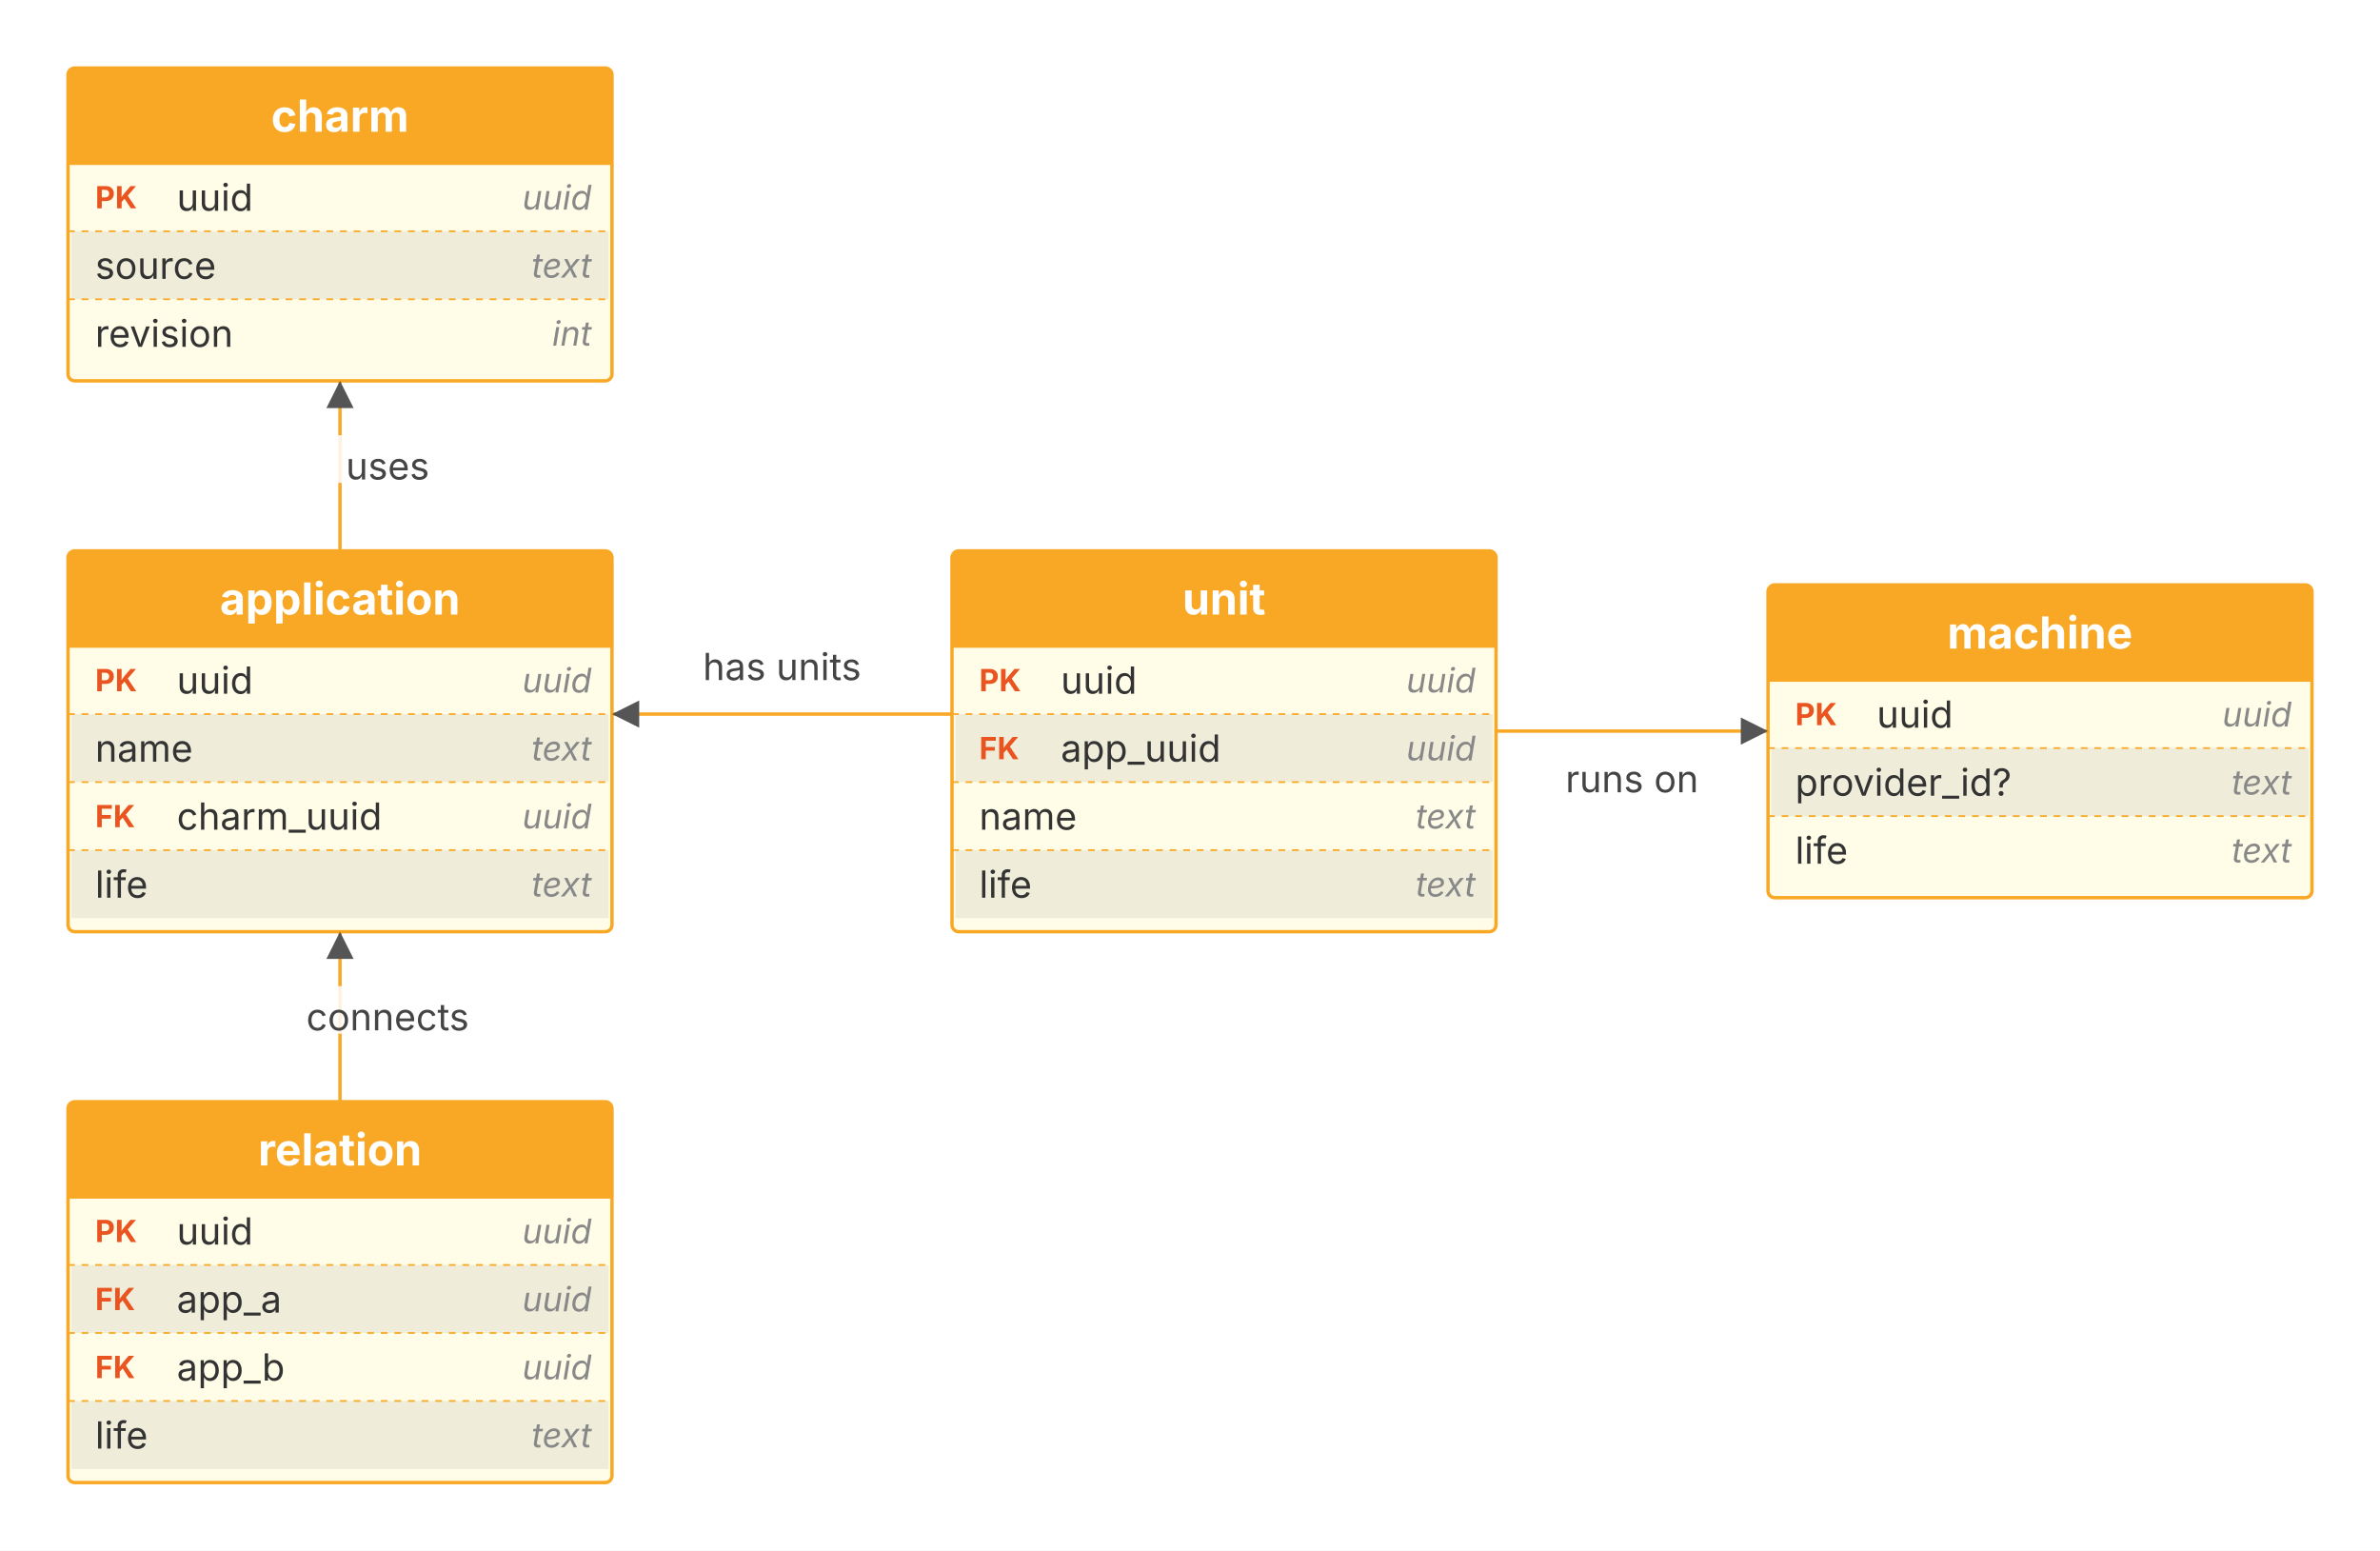
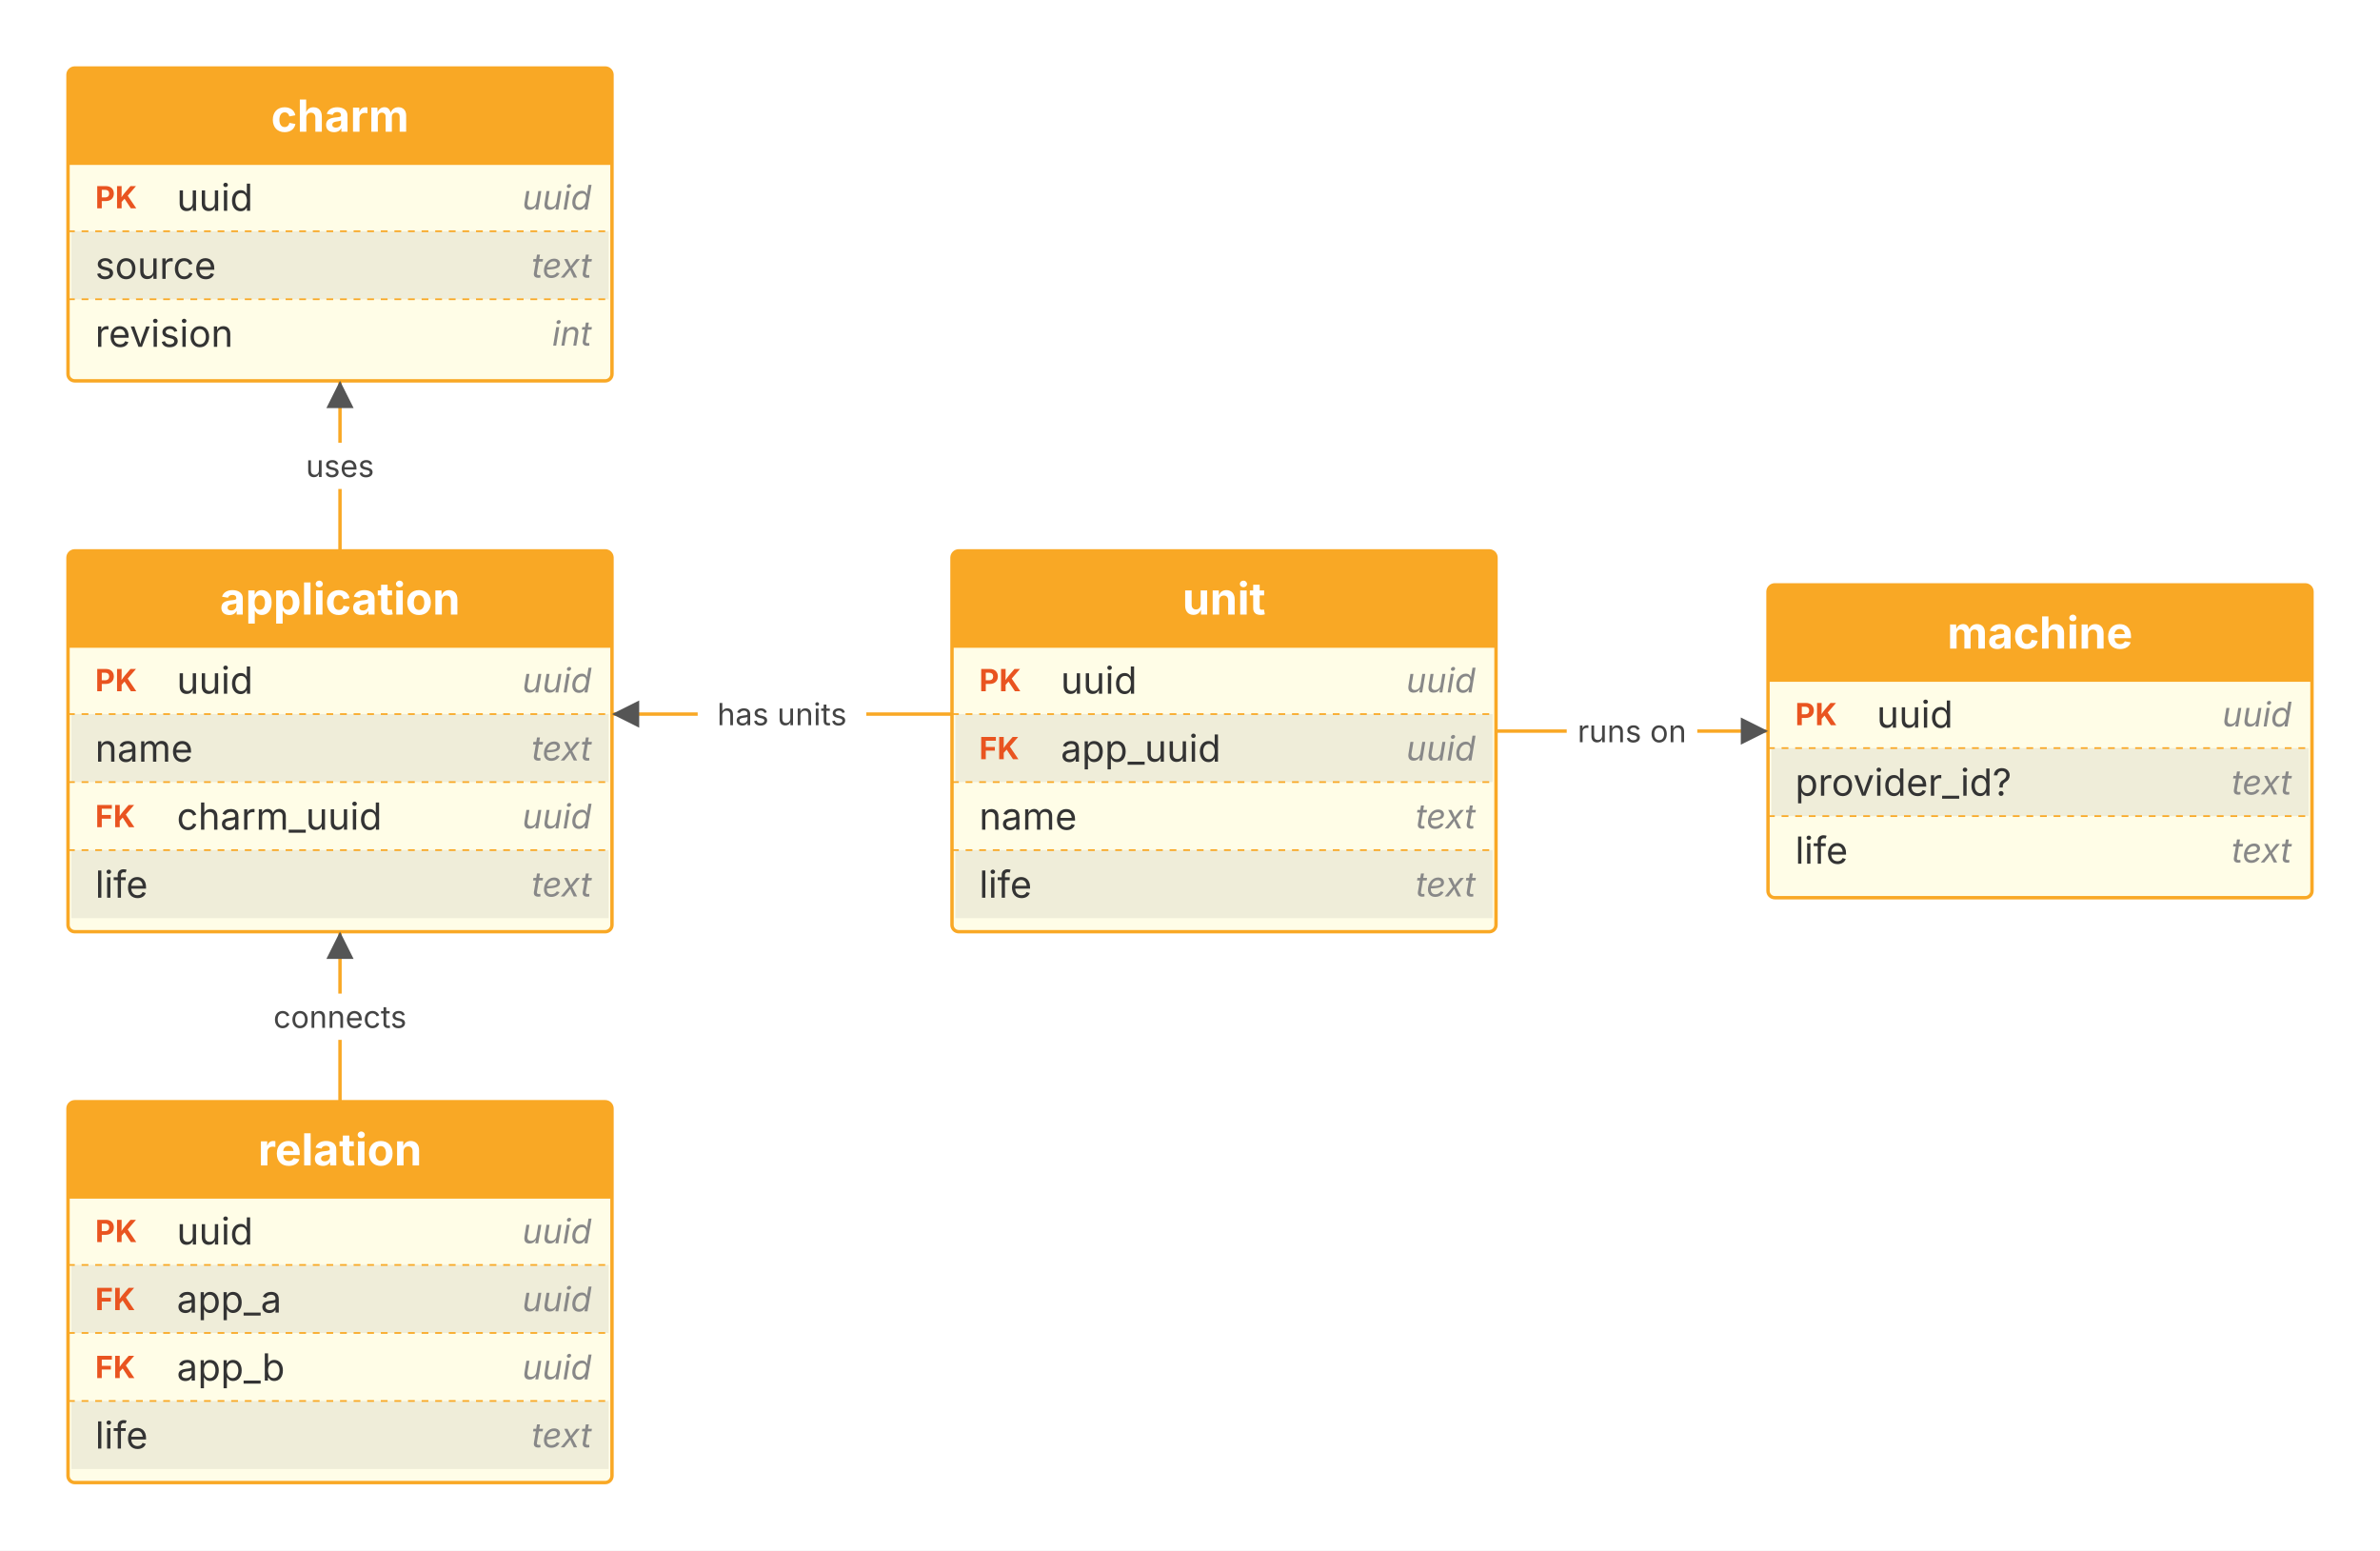
<svg xmlns="http://www.w3.org/2000/svg" width="700.0" height="456.0" viewBox="0 0 700.0 456.0">
  <defs>
    <marker markerWidth="8" markerHeight="8" viewBox="0 0 8 8" orient="auto" id="arrow" refX="8" refY="4.0">
      <path d="M0,0 L8,4.0 L0,8 Z" fill="#555555" />
    </marker>
  </defs>
  <rect x="0" y="0" width="700.0" height="456.0" fill="#FFFFFF" />
  <g id="ggarch-nodes">
    <rect x="20.0" y="162.0" width="160.0" height="112.0" fill="#FFFDE7" stroke="#F9A825" stroke-width="1" rx="2" ry="2" />
    <rect x="20.0" y="162.0" width="160.0" height="28" fill="#F9A825" stroke="none" rx="2" ry="2" />
    <rect x="20.0" y="176.0" width="160.0" height="14.0" fill="#F9A825" stroke="none" />
    <text x="100.0" y="176.0" font-size="13" font-family="'Ubuntu Sans', Ubuntu, system-ui, -apple-system, sans-serif" fill="#FFFFFF" text-anchor="middle" dominant-baseline="central" font-weight="bold">application</text>
    <path d="M20.0,190.0 L180.0,190.0" stroke="#F9A825" stroke-width="1" />
    <text x="28.0" y="200.0" font-size="9" font-family="'Ubuntu Sans', Ubuntu, system-ui, -apple-system, sans-serif" fill="#E95420" text-anchor="start" dominant-baseline="central" font-weight="bold">PK</text>
    <text x="52.0" y="200.0" font-size="11" font-family="'Ubuntu Sans', Ubuntu, system-ui, -apple-system, sans-serif" fill="#333333" text-anchor="start" dominant-baseline="central">uuid</text>
    <text x="174.0" y="200.0" font-size="10" font-family="'Ubuntu Sans', Ubuntu, system-ui, -apple-system, sans-serif" fill="#888888" text-anchor="end" dominant-baseline="central" font-style="italic">uuid</text>
    <rect x="21.0" y="210.0" width="158.0" height="20" fill="#00000010" stroke="none" />
    <path d="M20.0,210.0 L180.0,210.0" stroke="#F9A825" stroke-width="0.5" stroke-dasharray="2,2" />
    <text x="28.0" y="220.0" font-size="11" font-family="'Ubuntu Sans', Ubuntu, system-ui, -apple-system, sans-serif" fill="#333333" text-anchor="start" dominant-baseline="central">name</text>
    <text x="174.0" y="220.0" font-size="10" font-family="'Ubuntu Sans', Ubuntu, system-ui, -apple-system, sans-serif" fill="#888888" text-anchor="end" dominant-baseline="central" font-style="italic">text</text>
    <path d="M20.0,230.0 L180.0,230.0" stroke="#F9A825" stroke-width="0.5" stroke-dasharray="2,2" />
    <text x="28.0" y="240.0" font-size="9" font-family="'Ubuntu Sans', Ubuntu, system-ui, -apple-system, sans-serif" fill="#E95420" text-anchor="start" dominant-baseline="central" font-weight="bold">FK</text>
    <text x="52.0" y="240.0" font-size="11" font-family="'Ubuntu Sans', Ubuntu, system-ui, -apple-system, sans-serif" fill="#333333" text-anchor="start" dominant-baseline="central">charm_uuid</text>
    <text x="174.0" y="240.0" font-size="10" font-family="'Ubuntu Sans', Ubuntu, system-ui, -apple-system, sans-serif" fill="#888888" text-anchor="end" dominant-baseline="central" font-style="italic">uuid</text>
    <rect x="21.0" y="250.0" width="158.0" height="20" fill="#00000010" stroke="none" />
    <path d="M20.0,250.0 L180.0,250.0" stroke="#F9A825" stroke-width="0.5" stroke-dasharray="2,2" />
    <text x="28.0" y="260.0" font-size="11" font-family="'Ubuntu Sans', Ubuntu, system-ui, -apple-system, sans-serif" fill="#333333" text-anchor="start" dominant-baseline="central">life</text>
    <text x="174.0" y="260.0" font-size="10" font-family="'Ubuntu Sans', Ubuntu, system-ui, -apple-system, sans-serif" fill="#888888" text-anchor="end" dominant-baseline="central" font-style="italic">text</text>
    <rect x="280.0" y="162.0" width="160.0" height="112.0" fill="#FFFDE7" stroke="#F9A825" stroke-width="1" rx="2" ry="2" />
    <rect x="280.0" y="162.0" width="160.0" height="28" fill="#F9A825" stroke="none" rx="2" ry="2" />
    <rect x="280.0" y="176.0" width="160.0" height="14.0" fill="#F9A825" stroke="none" />
    <text x="360.0" y="176.0" font-size="13" font-family="'Ubuntu Sans', Ubuntu, system-ui, -apple-system, sans-serif" fill="#FFFFFF" text-anchor="middle" dominant-baseline="central" font-weight="bold">unit</text>
    <path d="M280.0,190.0 L440.0,190.0" stroke="#F9A825" stroke-width="1" />
    <text x="288.0" y="200.0" font-size="9" font-family="'Ubuntu Sans', Ubuntu, system-ui, -apple-system, sans-serif" fill="#E95420" text-anchor="start" dominant-baseline="central" font-weight="bold">PK</text>
    <text x="312.0" y="200.0" font-size="11" font-family="'Ubuntu Sans', Ubuntu, system-ui, -apple-system, sans-serif" fill="#333333" text-anchor="start" dominant-baseline="central">uuid</text>
    <text x="434.0" y="200.0" font-size="10" font-family="'Ubuntu Sans', Ubuntu, system-ui, -apple-system, sans-serif" fill="#888888" text-anchor="end" dominant-baseline="central" font-style="italic">uuid</text>
    <rect x="281.0" y="210.0" width="158.0" height="20" fill="#00000010" stroke="none" />
    <path d="M280.0,210.0 L440.0,210.0" stroke="#F9A825" stroke-width="0.5" stroke-dasharray="2,2" />
    <text x="288.0" y="220.0" font-size="9" font-family="'Ubuntu Sans', Ubuntu, system-ui, -apple-system, sans-serif" fill="#E95420" text-anchor="start" dominant-baseline="central" font-weight="bold">FK</text>
    <text x="312.0" y="220.0" font-size="11" font-family="'Ubuntu Sans', Ubuntu, system-ui, -apple-system, sans-serif" fill="#333333" text-anchor="start" dominant-baseline="central">app_uuid</text>
    <text x="434.0" y="220.0" font-size="10" font-family="'Ubuntu Sans', Ubuntu, system-ui, -apple-system, sans-serif" fill="#888888" text-anchor="end" dominant-baseline="central" font-style="italic">uuid</text>
    <path d="M280.0,230.0 L440.0,230.0" stroke="#F9A825" stroke-width="0.5" stroke-dasharray="2,2" />
    <text x="288.0" y="240.0" font-size="11" font-family="'Ubuntu Sans', Ubuntu, system-ui, -apple-system, sans-serif" fill="#333333" text-anchor="start" dominant-baseline="central">name</text>
    <text x="434.0" y="240.0" font-size="10" font-family="'Ubuntu Sans', Ubuntu, system-ui, -apple-system, sans-serif" fill="#888888" text-anchor="end" dominant-baseline="central" font-style="italic">text</text>
    <rect x="281.0" y="250.0" width="158.0" height="20" fill="#00000010" stroke="none" />
    <path d="M280.0,250.0 L440.0,250.0" stroke="#F9A825" stroke-width="0.5" stroke-dasharray="2,2" />
    <text x="288.0" y="260.0" font-size="11" font-family="'Ubuntu Sans', Ubuntu, system-ui, -apple-system, sans-serif" fill="#333333" text-anchor="start" dominant-baseline="central">life</text>
    <text x="434.0" y="260.0" font-size="10" font-family="'Ubuntu Sans', Ubuntu, system-ui, -apple-system, sans-serif" fill="#888888" text-anchor="end" dominant-baseline="central" font-style="italic">text</text>
    <rect x="520.0" y="172.0" width="160.0" height="92.0" fill="#FFFDE7" stroke="#F9A825" stroke-width="1" rx="2" ry="2" />
    <rect x="520.0" y="172.0" width="160.0" height="28" fill="#F9A825" stroke="none" rx="2" ry="2" />
    <rect x="520.0" y="186.0" width="160.0" height="14.0" fill="#F9A825" stroke="none" />
    <text x="600.0" y="186.0" font-size="13" font-family="'Ubuntu Sans', Ubuntu, system-ui, -apple-system, sans-serif" fill="#FFFFFF" text-anchor="middle" dominant-baseline="central" font-weight="bold">machine</text>
    <path d="M520.0,200.0 L680.0,200.0" stroke="#F9A825" stroke-width="1" />
    <text x="528.0" y="210.0" font-size="9" font-family="'Ubuntu Sans', Ubuntu, system-ui, -apple-system, sans-serif" fill="#E95420" text-anchor="start" dominant-baseline="central" font-weight="bold">PK</text>
    <text x="552.0" y="210.0" font-size="11" font-family="'Ubuntu Sans', Ubuntu, system-ui, -apple-system, sans-serif" fill="#333333" text-anchor="start" dominant-baseline="central">uuid</text>
    <text x="674.0" y="210.0" font-size="10" font-family="'Ubuntu Sans', Ubuntu, system-ui, -apple-system, sans-serif" fill="#888888" text-anchor="end" dominant-baseline="central" font-style="italic">uuid</text>
    <rect x="521.0" y="220.0" width="158.0" height="20" fill="#00000010" stroke="none" />
    <path d="M520.0,220.0 L680.0,220.0" stroke="#F9A825" stroke-width="0.5" stroke-dasharray="2,2" />
    <text x="528.0" y="230.0" font-size="11" font-family="'Ubuntu Sans', Ubuntu, system-ui, -apple-system, sans-serif" fill="#333333" text-anchor="start" dominant-baseline="central">provider_id?</text>
    <text x="674.0" y="230.0" font-size="10" font-family="'Ubuntu Sans', Ubuntu, system-ui, -apple-system, sans-serif" fill="#888888" text-anchor="end" dominant-baseline="central" font-style="italic">text</text>
    <path d="M520.0,240.0 L680.0,240.0" stroke="#F9A825" stroke-width="0.5" stroke-dasharray="2,2" />
    <text x="528.0" y="250.0" font-size="11" font-family="'Ubuntu Sans', Ubuntu, system-ui, -apple-system, sans-serif" fill="#333333" text-anchor="start" dominant-baseline="central">life</text>
    <text x="674.0" y="250.0" font-size="10" font-family="'Ubuntu Sans', Ubuntu, system-ui, -apple-system, sans-serif" fill="#888888" text-anchor="end" dominant-baseline="central" font-style="italic">text</text>
    <rect x="20.0" y="20.0" width="160.0" height="92.0" fill="#FFFDE7" stroke="#F9A825" stroke-width="1" rx="2" ry="2" />
    <rect x="20.0" y="20.0" width="160.0" height="28" fill="#F9A825" stroke="none" rx="2" ry="2" />
    <rect x="20.0" y="34.0" width="160.0" height="14.0" fill="#F9A825" stroke="none" />
    <text x="100.0" y="34.0" font-size="13" font-family="'Ubuntu Sans', Ubuntu, system-ui, -apple-system, sans-serif" fill="#FFFFFF" text-anchor="middle" dominant-baseline="central" font-weight="bold">charm</text>
    <path d="M20.0,48.0 L180.0,48.0" stroke="#F9A825" stroke-width="1" />
    <text x="28.0" y="58.0" font-size="9" font-family="'Ubuntu Sans', Ubuntu, system-ui, -apple-system, sans-serif" fill="#E95420" text-anchor="start" dominant-baseline="central" font-weight="bold">PK</text>
    <text x="52.0" y="58.0" font-size="11" font-family="'Ubuntu Sans', Ubuntu, system-ui, -apple-system, sans-serif" fill="#333333" text-anchor="start" dominant-baseline="central">uuid</text>
    <text x="174.0" y="58.0" font-size="10" font-family="'Ubuntu Sans', Ubuntu, system-ui, -apple-system, sans-serif" fill="#888888" text-anchor="end" dominant-baseline="central" font-style="italic">uuid</text>
    <rect x="21.0" y="68.0" width="158.0" height="20" fill="#00000010" stroke="none" />
    <path d="M20.0,68.0 L180.0,68.0" stroke="#F9A825" stroke-width="0.5" stroke-dasharray="2,2" />
    <text x="28.0" y="78.0" font-size="11" font-family="'Ubuntu Sans', Ubuntu, system-ui, -apple-system, sans-serif" fill="#333333" text-anchor="start" dominant-baseline="central">source</text>
    <text x="174.0" y="78.0" font-size="10" font-family="'Ubuntu Sans', Ubuntu, system-ui, -apple-system, sans-serif" fill="#888888" text-anchor="end" dominant-baseline="central" font-style="italic">text</text>
    <path d="M20.0,88.0 L180.0,88.0" stroke="#F9A825" stroke-width="0.5" stroke-dasharray="2,2" />
    <text x="28.0" y="98.0" font-size="11" font-family="'Ubuntu Sans', Ubuntu, system-ui, -apple-system, sans-serif" fill="#333333" text-anchor="start" dominant-baseline="central">revision</text>
    <text x="174.0" y="98.0" font-size="10" font-family="'Ubuntu Sans', Ubuntu, system-ui, -apple-system, sans-serif" fill="#888888" text-anchor="end" dominant-baseline="central" font-style="italic">int</text>
    <rect x="20.0" y="324.0" width="160.0" height="112.0" fill="#FFFDE7" stroke="#F9A825" stroke-width="1" rx="2" ry="2" />
    <rect x="20.0" y="324.0" width="160.0" height="28" fill="#F9A825" stroke="none" rx="2" ry="2" />
    <rect x="20.0" y="338.0" width="160.0" height="14.0" fill="#F9A825" stroke="none" />
    <text x="100.0" y="338.0" font-size="13" font-family="'Ubuntu Sans', Ubuntu, system-ui, -apple-system, sans-serif" fill="#FFFFFF" text-anchor="middle" dominant-baseline="central" font-weight="bold">relation</text>
    <path d="M20.0,352.0 L180.0,352.0" stroke="#F9A825" stroke-width="1" />
    <text x="28.0" y="362.0" font-size="9" font-family="'Ubuntu Sans', Ubuntu, system-ui, -apple-system, sans-serif" fill="#E95420" text-anchor="start" dominant-baseline="central" font-weight="bold">PK</text>
    <text x="52.0" y="362.0" font-size="11" font-family="'Ubuntu Sans', Ubuntu, system-ui, -apple-system, sans-serif" fill="#333333" text-anchor="start" dominant-baseline="central">uuid</text>
    <text x="174.0" y="362.0" font-size="10" font-family="'Ubuntu Sans', Ubuntu, system-ui, -apple-system, sans-serif" fill="#888888" text-anchor="end" dominant-baseline="central" font-style="italic">uuid</text>
    <rect x="21.0" y="372.0" width="158.0" height="20" fill="#00000010" stroke="none" />
    <path d="M20.0,372.0 L180.0,372.0" stroke="#F9A825" stroke-width="0.5" stroke-dasharray="2,2" />
    <text x="28.0" y="382.0" font-size="9" font-family="'Ubuntu Sans', Ubuntu, system-ui, -apple-system, sans-serif" fill="#E95420" text-anchor="start" dominant-baseline="central" font-weight="bold">FK</text>
    <text x="52.0" y="382.0" font-size="11" font-family="'Ubuntu Sans', Ubuntu, system-ui, -apple-system, sans-serif" fill="#333333" text-anchor="start" dominant-baseline="central">app_a</text>
    <text x="174.0" y="382.0" font-size="10" font-family="'Ubuntu Sans', Ubuntu, system-ui, -apple-system, sans-serif" fill="#888888" text-anchor="end" dominant-baseline="central" font-style="italic">uuid</text>
    <path d="M20.0,392.0 L180.0,392.0" stroke="#F9A825" stroke-width="0.5" stroke-dasharray="2,2" />
    <text x="28.0" y="402.0" font-size="9" font-family="'Ubuntu Sans', Ubuntu, system-ui, -apple-system, sans-serif" fill="#E95420" text-anchor="start" dominant-baseline="central" font-weight="bold">FK</text>
    <text x="52.0" y="402.0" font-size="11" font-family="'Ubuntu Sans', Ubuntu, system-ui, -apple-system, sans-serif" fill="#333333" text-anchor="start" dominant-baseline="central">app_b</text>
    <text x="174.0" y="402.0" font-size="10" font-family="'Ubuntu Sans', Ubuntu, system-ui, -apple-system, sans-serif" fill="#888888" text-anchor="end" dominant-baseline="central" font-style="italic">uuid</text>
    <rect x="21.0" y="412.0" width="158.0" height="20" fill="#00000010" stroke="none" />
    <path d="M20.0,412.0 L180.0,412.0" stroke="#F9A825" stroke-width="0.5" stroke-dasharray="2,2" />
    <text x="28.0" y="422.0" font-size="11" font-family="'Ubuntu Sans', Ubuntu, system-ui, -apple-system, sans-serif" fill="#333333" text-anchor="start" dominant-baseline="central">life</text>
    <text x="174.0" y="422.0" font-size="10" font-family="'Ubuntu Sans', Ubuntu, system-ui, -apple-system, sans-serif" fill="#888888" text-anchor="end" dominant-baseline="central" font-style="italic">text</text>
  </g>
  <g id="ggarch-edges">
-     <path d="M 280.0 210.0 L 180.0 210.0" fill="none" stroke="#F9A825" stroke-width="1" marker-end="url(#arrow)" />
-     <rect x="197.75" y="187.0" width="64.5" height="14" fill="#FFFFFF" stroke="none" fill-opacity="0.85" />
-     <text x="230.0" y="196.0" font-size="11" font-family="'Ubuntu Sans', Ubuntu, system-ui, -apple-system, sans-serif" fill="#444444" text-anchor="middle" dominant-baseline="central">has units</text>
-     <path d="M 100.0 162.0 L 100.0 112.0" fill="none" stroke="#F9A825" stroke-width="1" marker-end="url(#arrow)" />
-     <rect x="98.0" y="128.0" width="32.0" height="14" fill="#FFFFFF" stroke="none" fill-opacity="0.85" />
-     <text x="114.0" y="137.0" font-size="11" font-family="'Ubuntu Sans', Ubuntu, system-ui, -apple-system, sans-serif" fill="#444444" text-anchor="middle" dominant-baseline="central">uses</text>
-     <path d="M 440.0 215.0 L 520.0 215.0" fill="none" stroke="#F9A825" stroke-width="1" marker-end="url(#arrow)" />
-     <rect x="454.25" y="220.0" width="51.5" height="14" fill="#FFFFFF" stroke="none" fill-opacity="0.85" />
-     <text x="480.0" y="229.0" font-size="11" font-family="'Ubuntu Sans', Ubuntu, system-ui, -apple-system, sans-serif" fill="#444444" text-anchor="middle" dominant-baseline="central">runs on</text>
-     <path d="M 100.0 324.0 L 100.0 274.0" fill="none" stroke="#F9A825" stroke-width="1" marker-end="url(#arrow)" />
-     <rect x="85.0" y="290.0" width="58.0" height="14" fill="#FFFFFF" stroke="none" fill-opacity="0.85" />
-     <text x="114.0" y="299.0" font-size="11" font-family="'Ubuntu Sans', Ubuntu, system-ui, -apple-system, sans-serif" fill="#444444" text-anchor="middle" dominant-baseline="central">connects</text>
+     <path d="M 280.0 210.0 L 254.8 210.0" fill="none" stroke="#F9A825" stroke-width="1" />
+     <path d="M 205.2 210.0 L 180.0 210.0" fill="none" stroke="#F9A825" stroke-width="1" marker-end="url(#arrow)" />
+     <text x="230.0" y="210.0" font-size="9" font-family="'Ubuntu Sans', Ubuntu, system-ui, -apple-system, sans-serif" fill="#444444" text-anchor="middle" dominant-baseline="central">has units</text>
+     <path d="M 100.0 162.0 L 100.0 143.8" fill="none" stroke="#F9A825" stroke-width="1" />
+     <path d="M 100.0 130.2 L 100.0 112.0" fill="none" stroke="#F9A825" stroke-width="1" marker-end="url(#arrow)" />
+     <text x="100.0" y="137.0" font-size="9" font-family="'Ubuntu Sans', Ubuntu, system-ui, -apple-system, sans-serif" fill="#444444" text-anchor="middle" dominant-baseline="central">uses</text>
+     <path d="M 440.0 215.0 L 460.8 215.0" fill="none" stroke="#F9A825" stroke-width="1" />
+     <path d="M 499.2 215.0 L 520.0 215.0" fill="none" stroke="#F9A825" stroke-width="1" marker-end="url(#arrow)" />
+     <text x="480.0" y="215.0" font-size="9" font-family="'Ubuntu Sans', Ubuntu, system-ui, -apple-system, sans-serif" fill="#444444" text-anchor="middle" dominant-baseline="central">runs on</text>
+     <path d="M 100.0 324.0 L 100.0 305.8" fill="none" stroke="#F9A825" stroke-width="1" />
+     <path d="M 100.0 292.2 L 100.0 274.0" fill="none" stroke="#F9A825" stroke-width="1" marker-end="url(#arrow)" />
+     <text x="100.0" y="299.0" font-size="9" font-family="'Ubuntu Sans', Ubuntu, system-ui, -apple-system, sans-serif" fill="#444444" text-anchor="middle" dominant-baseline="central">connects</text>
  </g>
  <g id="ggarch-annotations" />
</svg>
